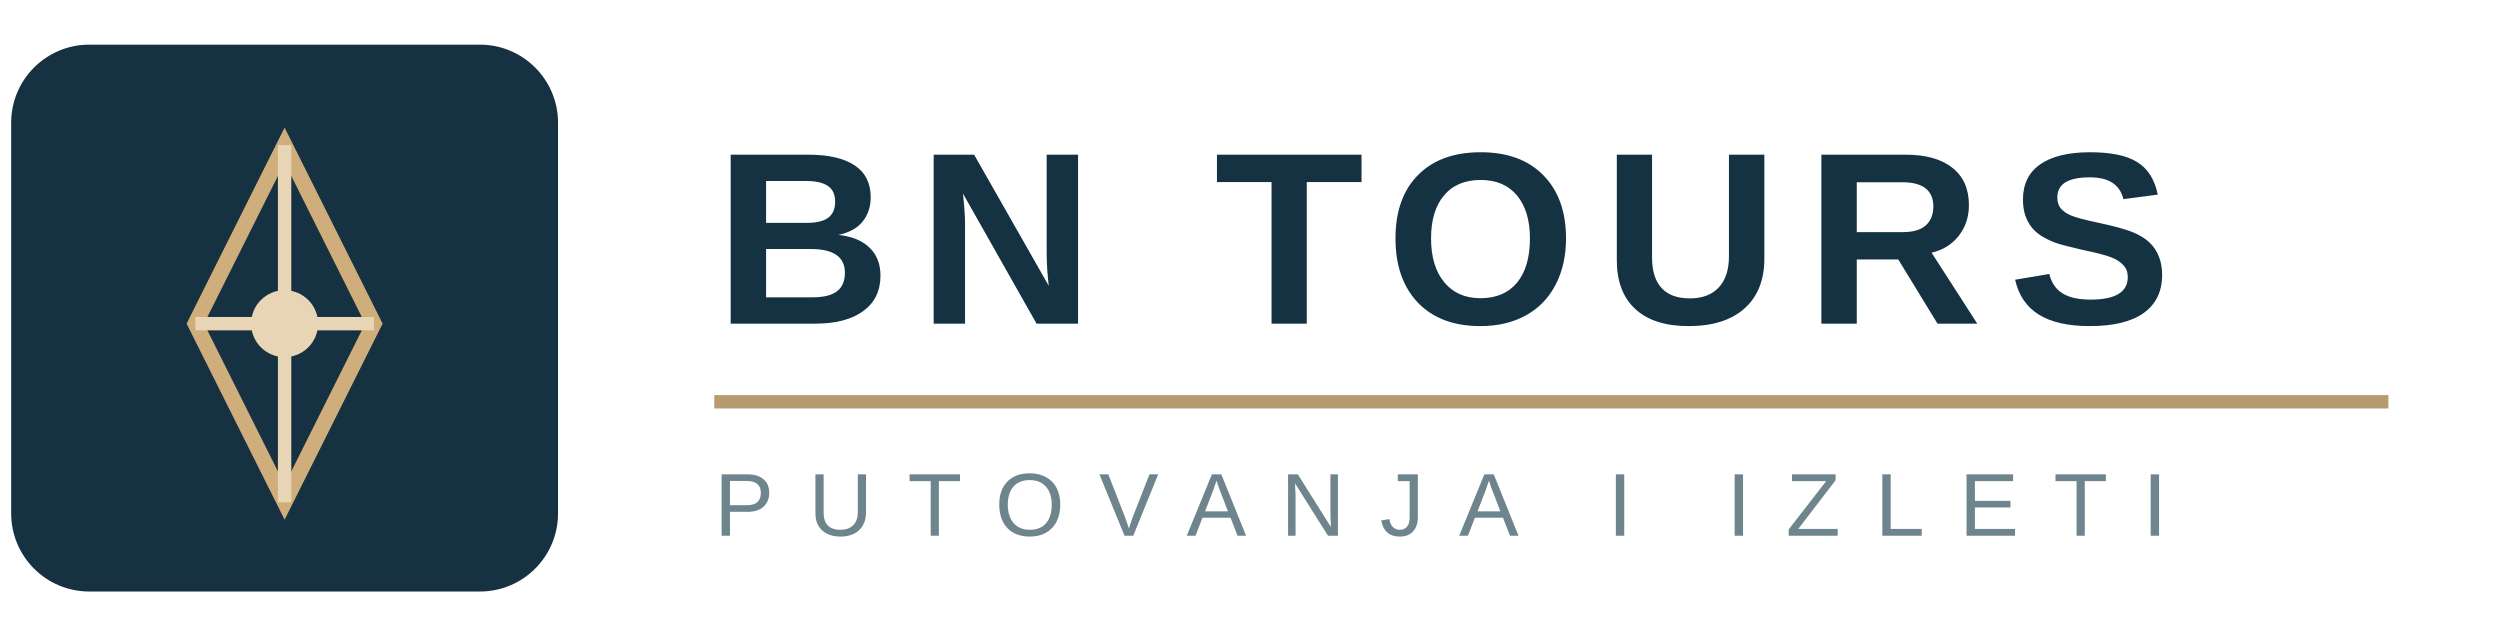
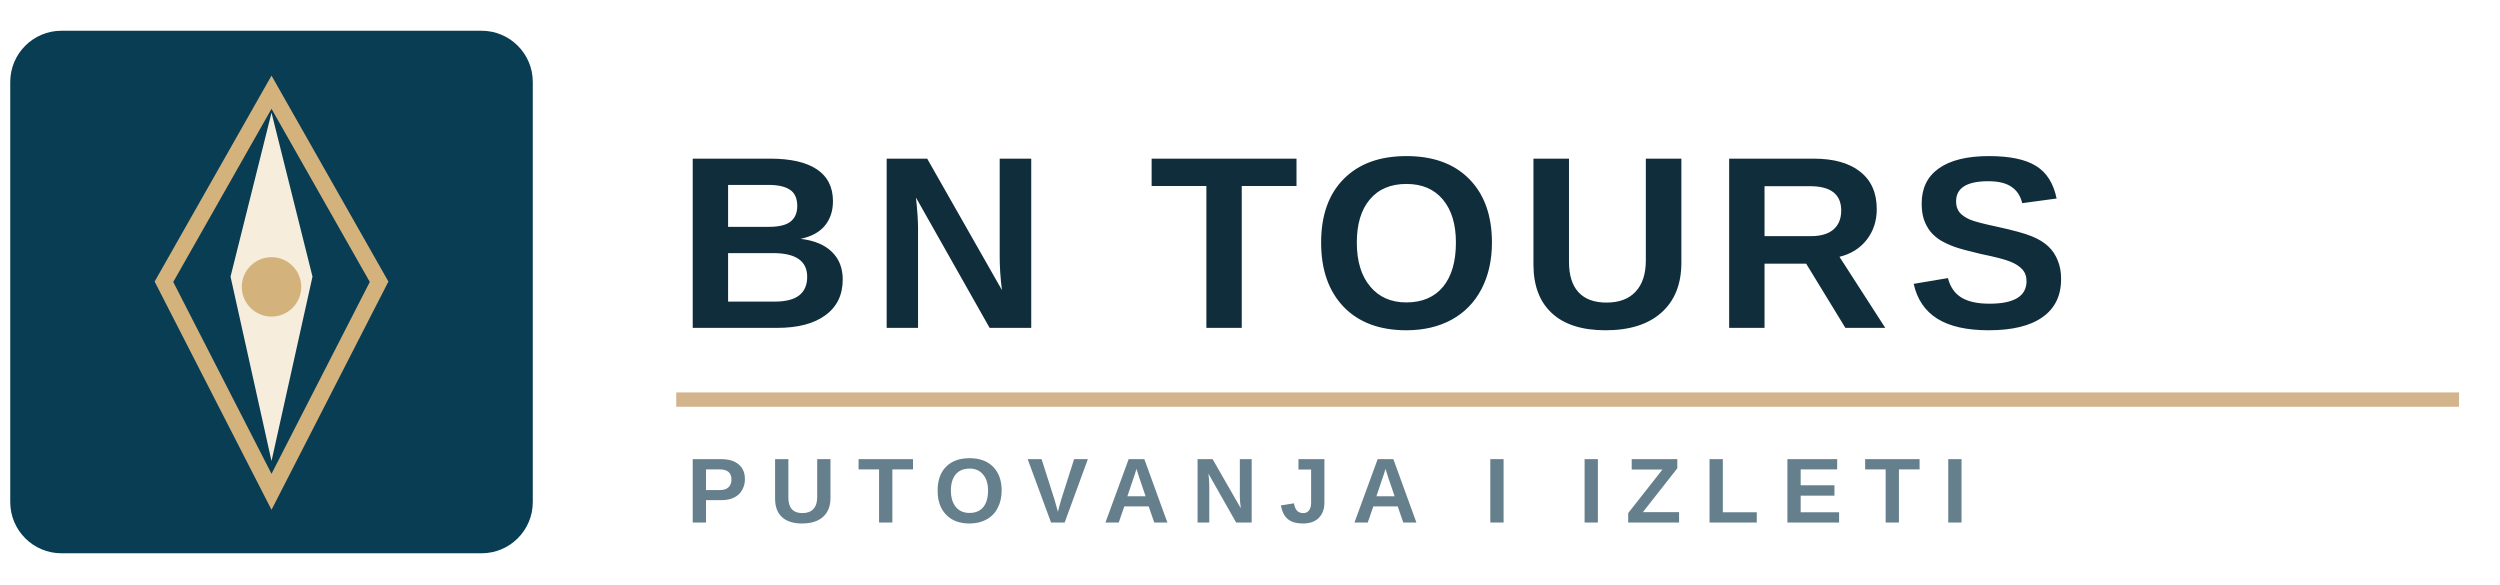
- <svg xmlns="http://www.w3.org/2000/svg" width="224" height="57" viewBox="0 0 224 57">
-   <rect x="1" y="4" width="49" height="49" rx="7" fill="#163142" />
-   <path d="M25.5 13l8 16-8 16-8-16z" stroke="#d0ae7b" stroke-width="1.4" fill="none" />
-   <path d="M25.5 13v32M17.5 29h16" stroke="#e7d5b6" stroke-width="1.2" />
-   <circle cx="25.5" cy="29" r="3" fill="#e7d5b6" />
-   <text x="64" y="29" font-family="Arial,Helvetica,sans-serif" font-size="22" font-weight="700" letter-spacing="2.3" fill="#153243">BN TOURS</text>
-   <path d="M64 36h150" stroke="#b89a6f" stroke-width="1.2" />
-   <text x="64" y="48" font-family="Arial,sans-serif" font-size="8" letter-spacing="3.1" fill="#6e858d">PUTOVANJA I IZLETI</text>
+ <svg xmlns="http://www.w3.org/2000/svg" viewBox="0 0 244 57" width="244" height="57">
+   <rect x="1" y="3" width="51" height="51" rx="5" fill="#083d53" />
+   <path d="m26.5 9 10.5 18.5L26.5 48 16 27.5Z" fill="none" stroke="#d4b27c" stroke-width="1.6" />
+   <path d="m26.5 11 4 16-4 18-4-18Z" fill="#f7eddc" />
+   <circle cx="26.5" cy="28" r="2.9" fill="#d4b27c" />
+   <text x="66" y="32" fill="#102d3b" font-family="Arial,Helvetica,sans-serif" font-size="24" font-weight="700" letter-spacing="1.6">BN TOURS</text>
+   <path d="M66 39H240" stroke="#d2b58d" stroke-width="1.4" />
+   <text x="67" y="51" fill="#65808c" font-family="Arial,Helvetica,sans-serif" font-size="9" font-weight="600" letter-spacing="2.1">PUTOVANJA I IZLETI</text>
</svg>
